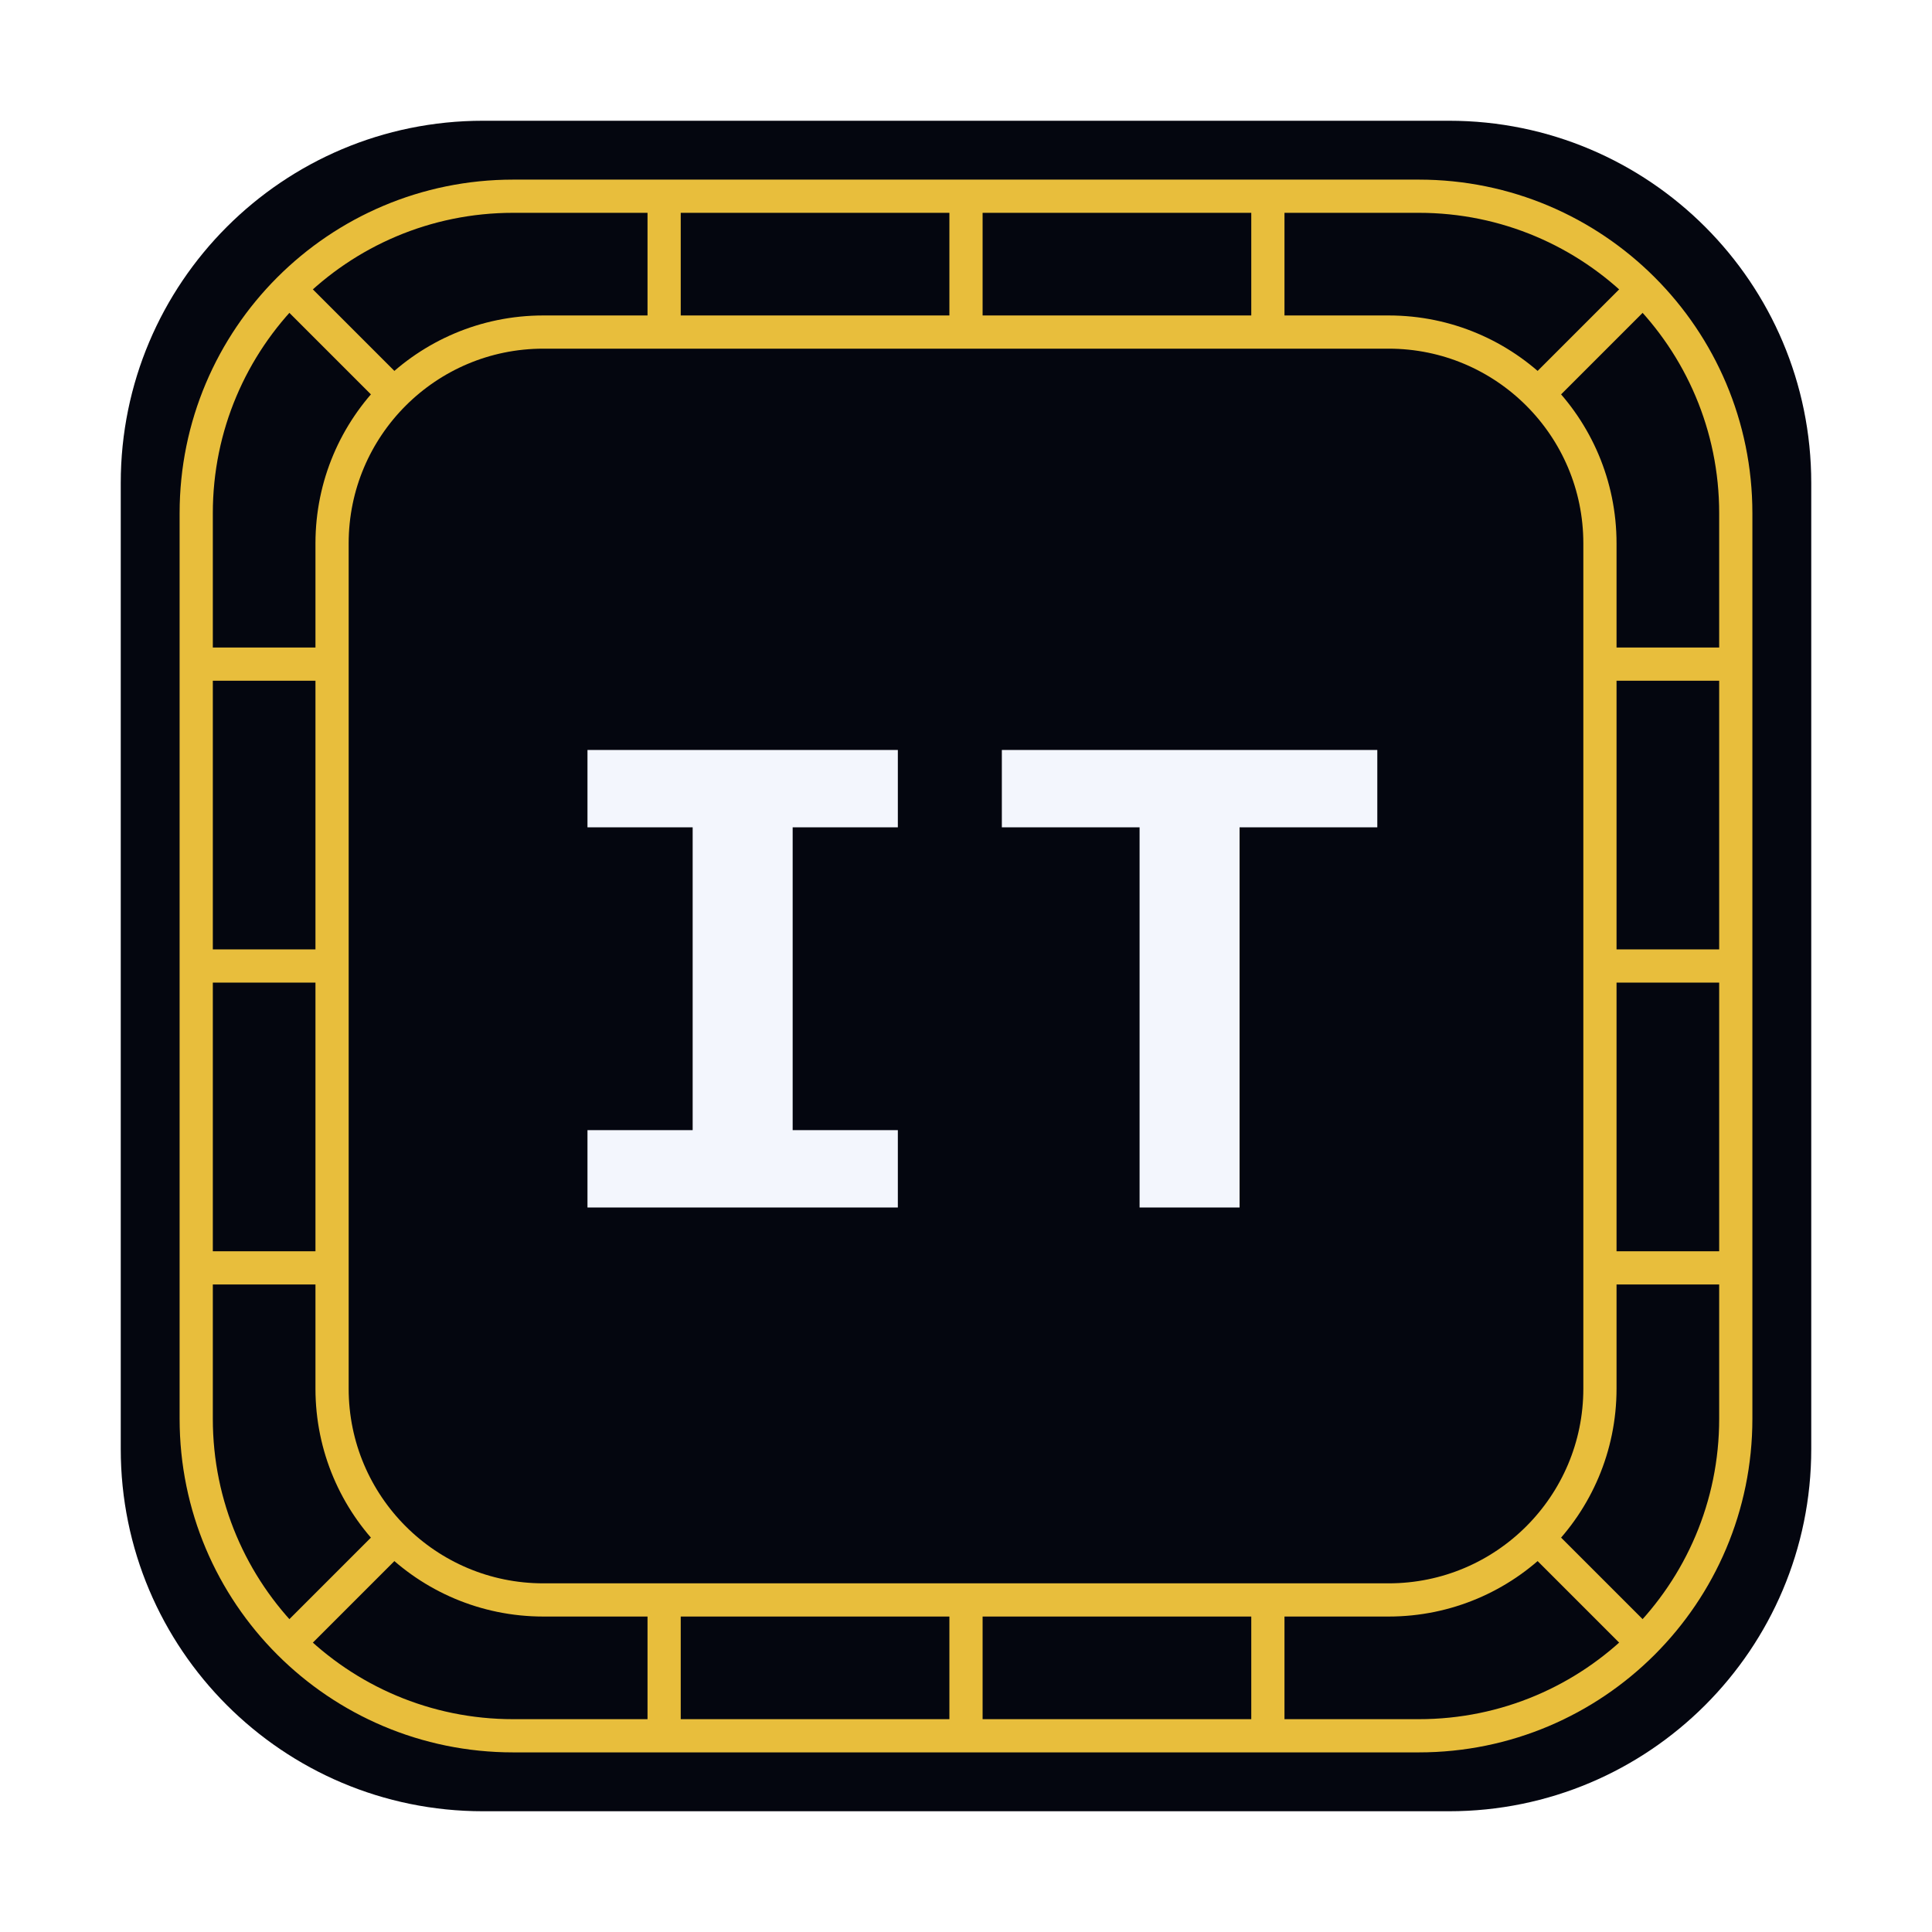
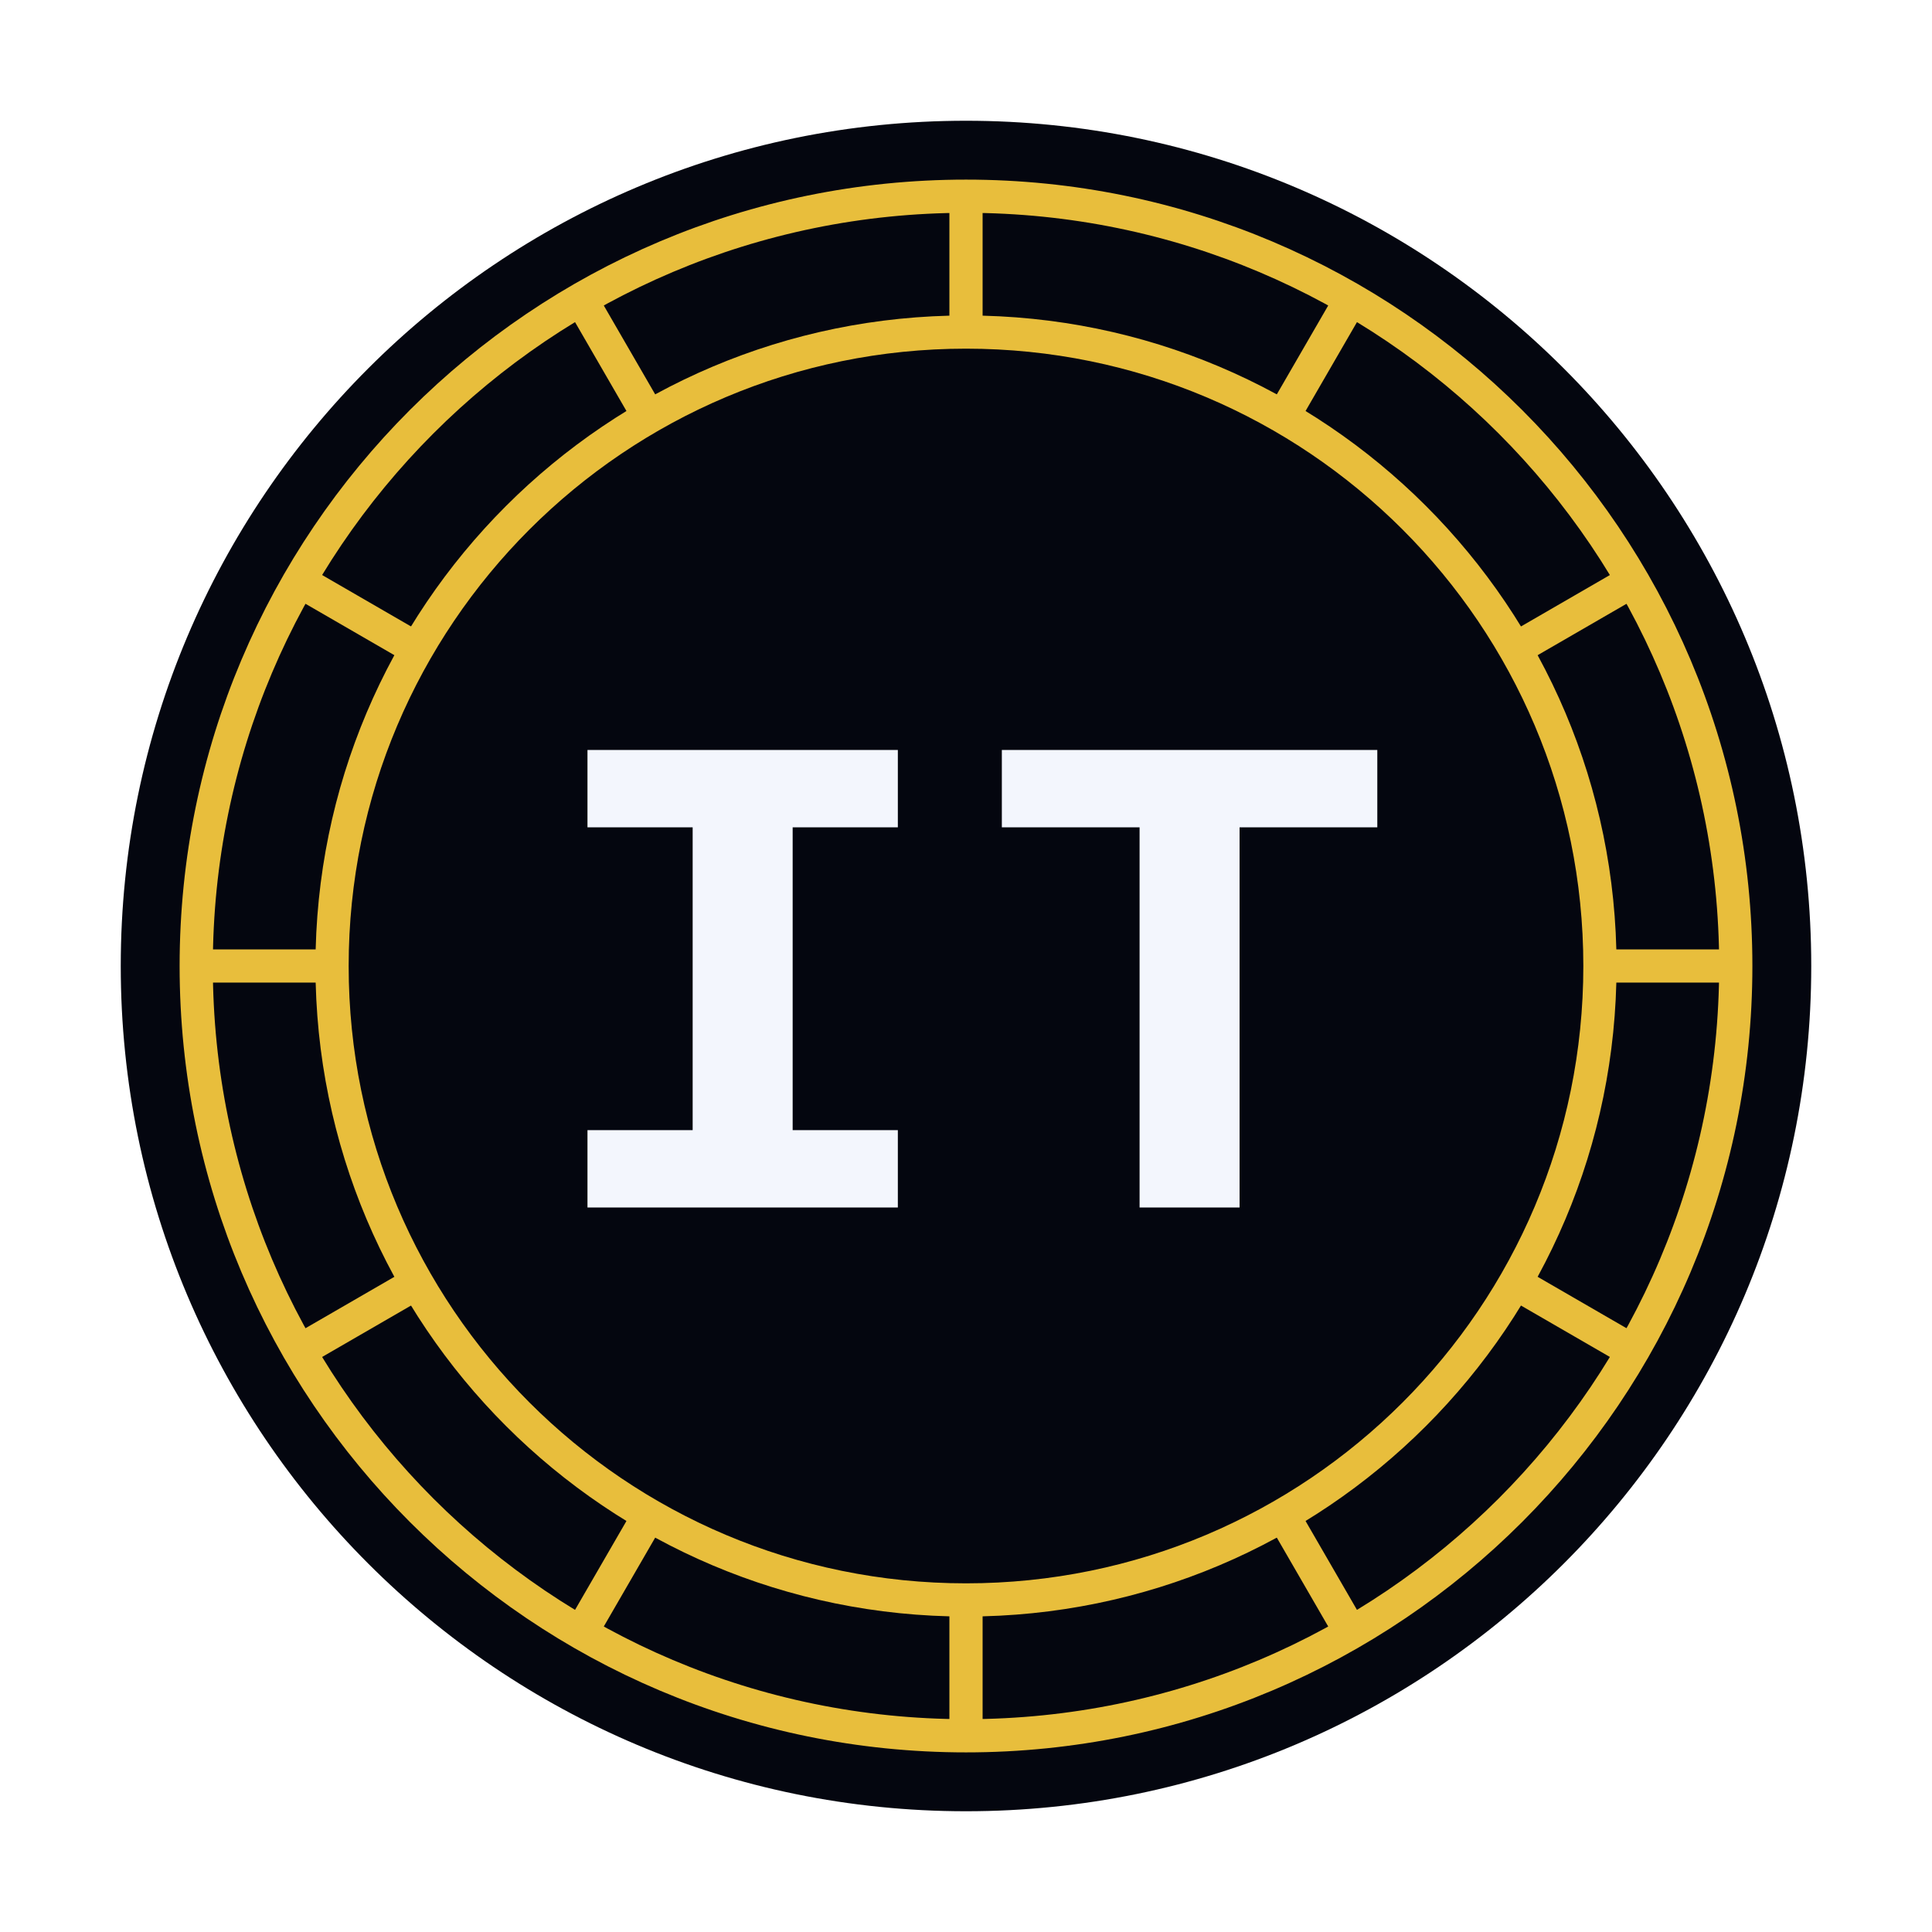
<svg xmlns="http://www.w3.org/2000/svg" viewBox="0 0 64 64" role="img" aria-label="IT MAKER LC">
-   <rect x="4" y="4" width="56" height="56" rx="12" fill="#04060F" />
-   <rect x="6.5" y="6.5" width="51" height="51" rx="10.5" fill="none" stroke="#E8BE3C" stroke-width="1.1" />
-   <rect x="11" y="11" width="42" height="42" rx="7" fill="none" stroke="#E8BE3C" stroke-width="1.1" />
-   <g stroke="#E8BE3C" stroke-width="1.1">
-     <path d="M22 6.5 L22 11 M32 6.5 L32 11 M42 6.5 L42 11" />
-     <path d="M22 53 L22 57.5 M32 53 L32 57.5 M42 53 L42 57.5" />
-     <path d="M6.5 22 L11 22 M6.5 32 L11 32 M6.5 42 L11 42" />
-     <path d="M53 22 L57.5 22 M53 32 L57.5 32 M53 42 L57.5 42" />
-     <path d="M9.6 9.6 L13 13 M54.4 9.6 L51 13 M9.6 54.4 L13 51 M54.4 54.4 L51 51" />
-   </g>
-   <text x="32" y="40" text-anchor="middle" font-family="ui-monospace,'Cascadia Mono','Courier New',monospace" font-size="23" font-weight="700" letter-spacing="1" fill="#F3F6FD">IT</text>
+   <circle cx="32" cy="32" r="28" fill="#04060F" />
+   <circle cx="32" cy="32" r="25.5" fill="none" stroke="#E8BE3C" stroke-width="1.1" />
+   <circle cx="32" cy="32" r="21" fill="none" stroke="#E8BE3C" stroke-width="1.1" />
+   <path d="M53.00 32.00 L57.50 32.00 M50.19 42.50 L54.08 44.75 M42.50 50.19 L44.75 54.08 M32.00 53.00 L32.00 57.50 M21.50 50.19 L19.25 54.08 M13.81 42.50 L9.92 44.75 M11.00 32.00 L6.50 32.00 M13.81 21.50 L9.92 19.25 M21.50 13.81 L19.25 9.92 M32.00 11.00 L32.00 6.50 M42.50 13.81 L44.75 9.92 M50.19 21.50 L54.08 19.25" fill="none" stroke="#E8BE3C" stroke-width="1.1" stroke-linecap="butt" />
+   <text x="32" y="40" text-anchor="middle" font-family="ui-monospace,'Cascadia Mono','JetBrains Mono','Liberation Mono','Courier New',monospace" font-size="23" font-weight="700" letter-spacing="1" fill="#F3F6FD">IT</text>
</svg>
